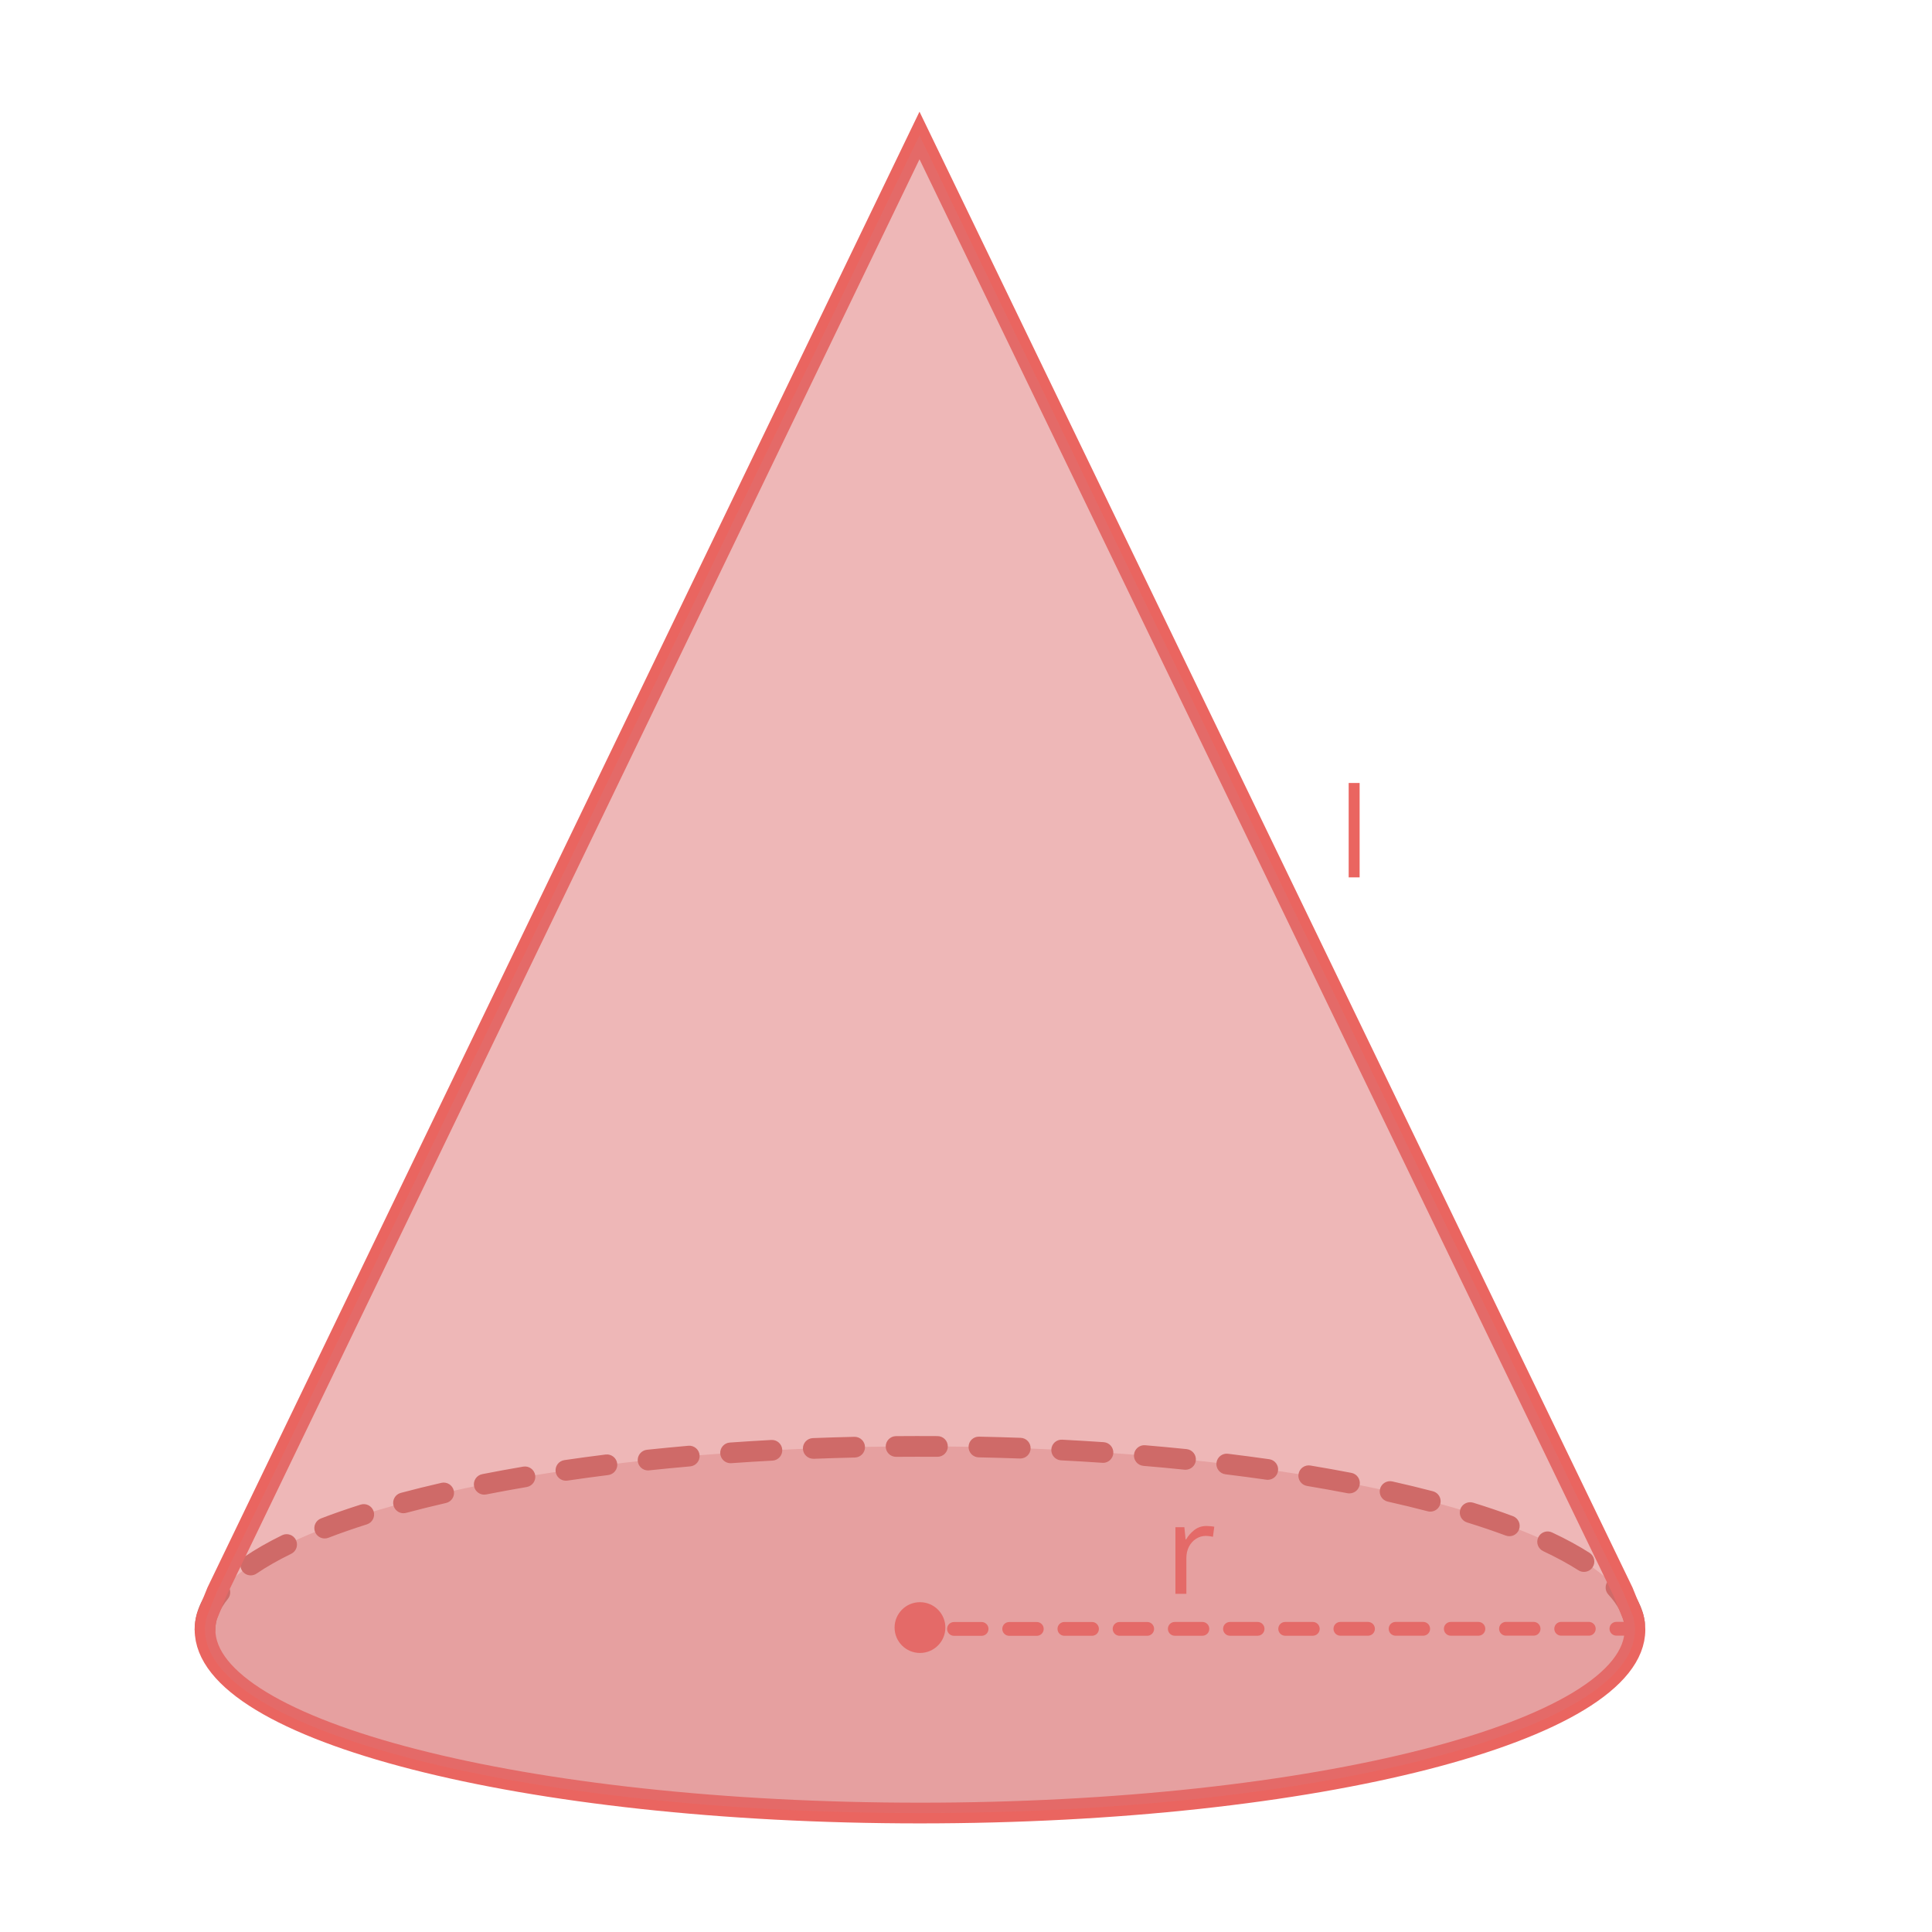
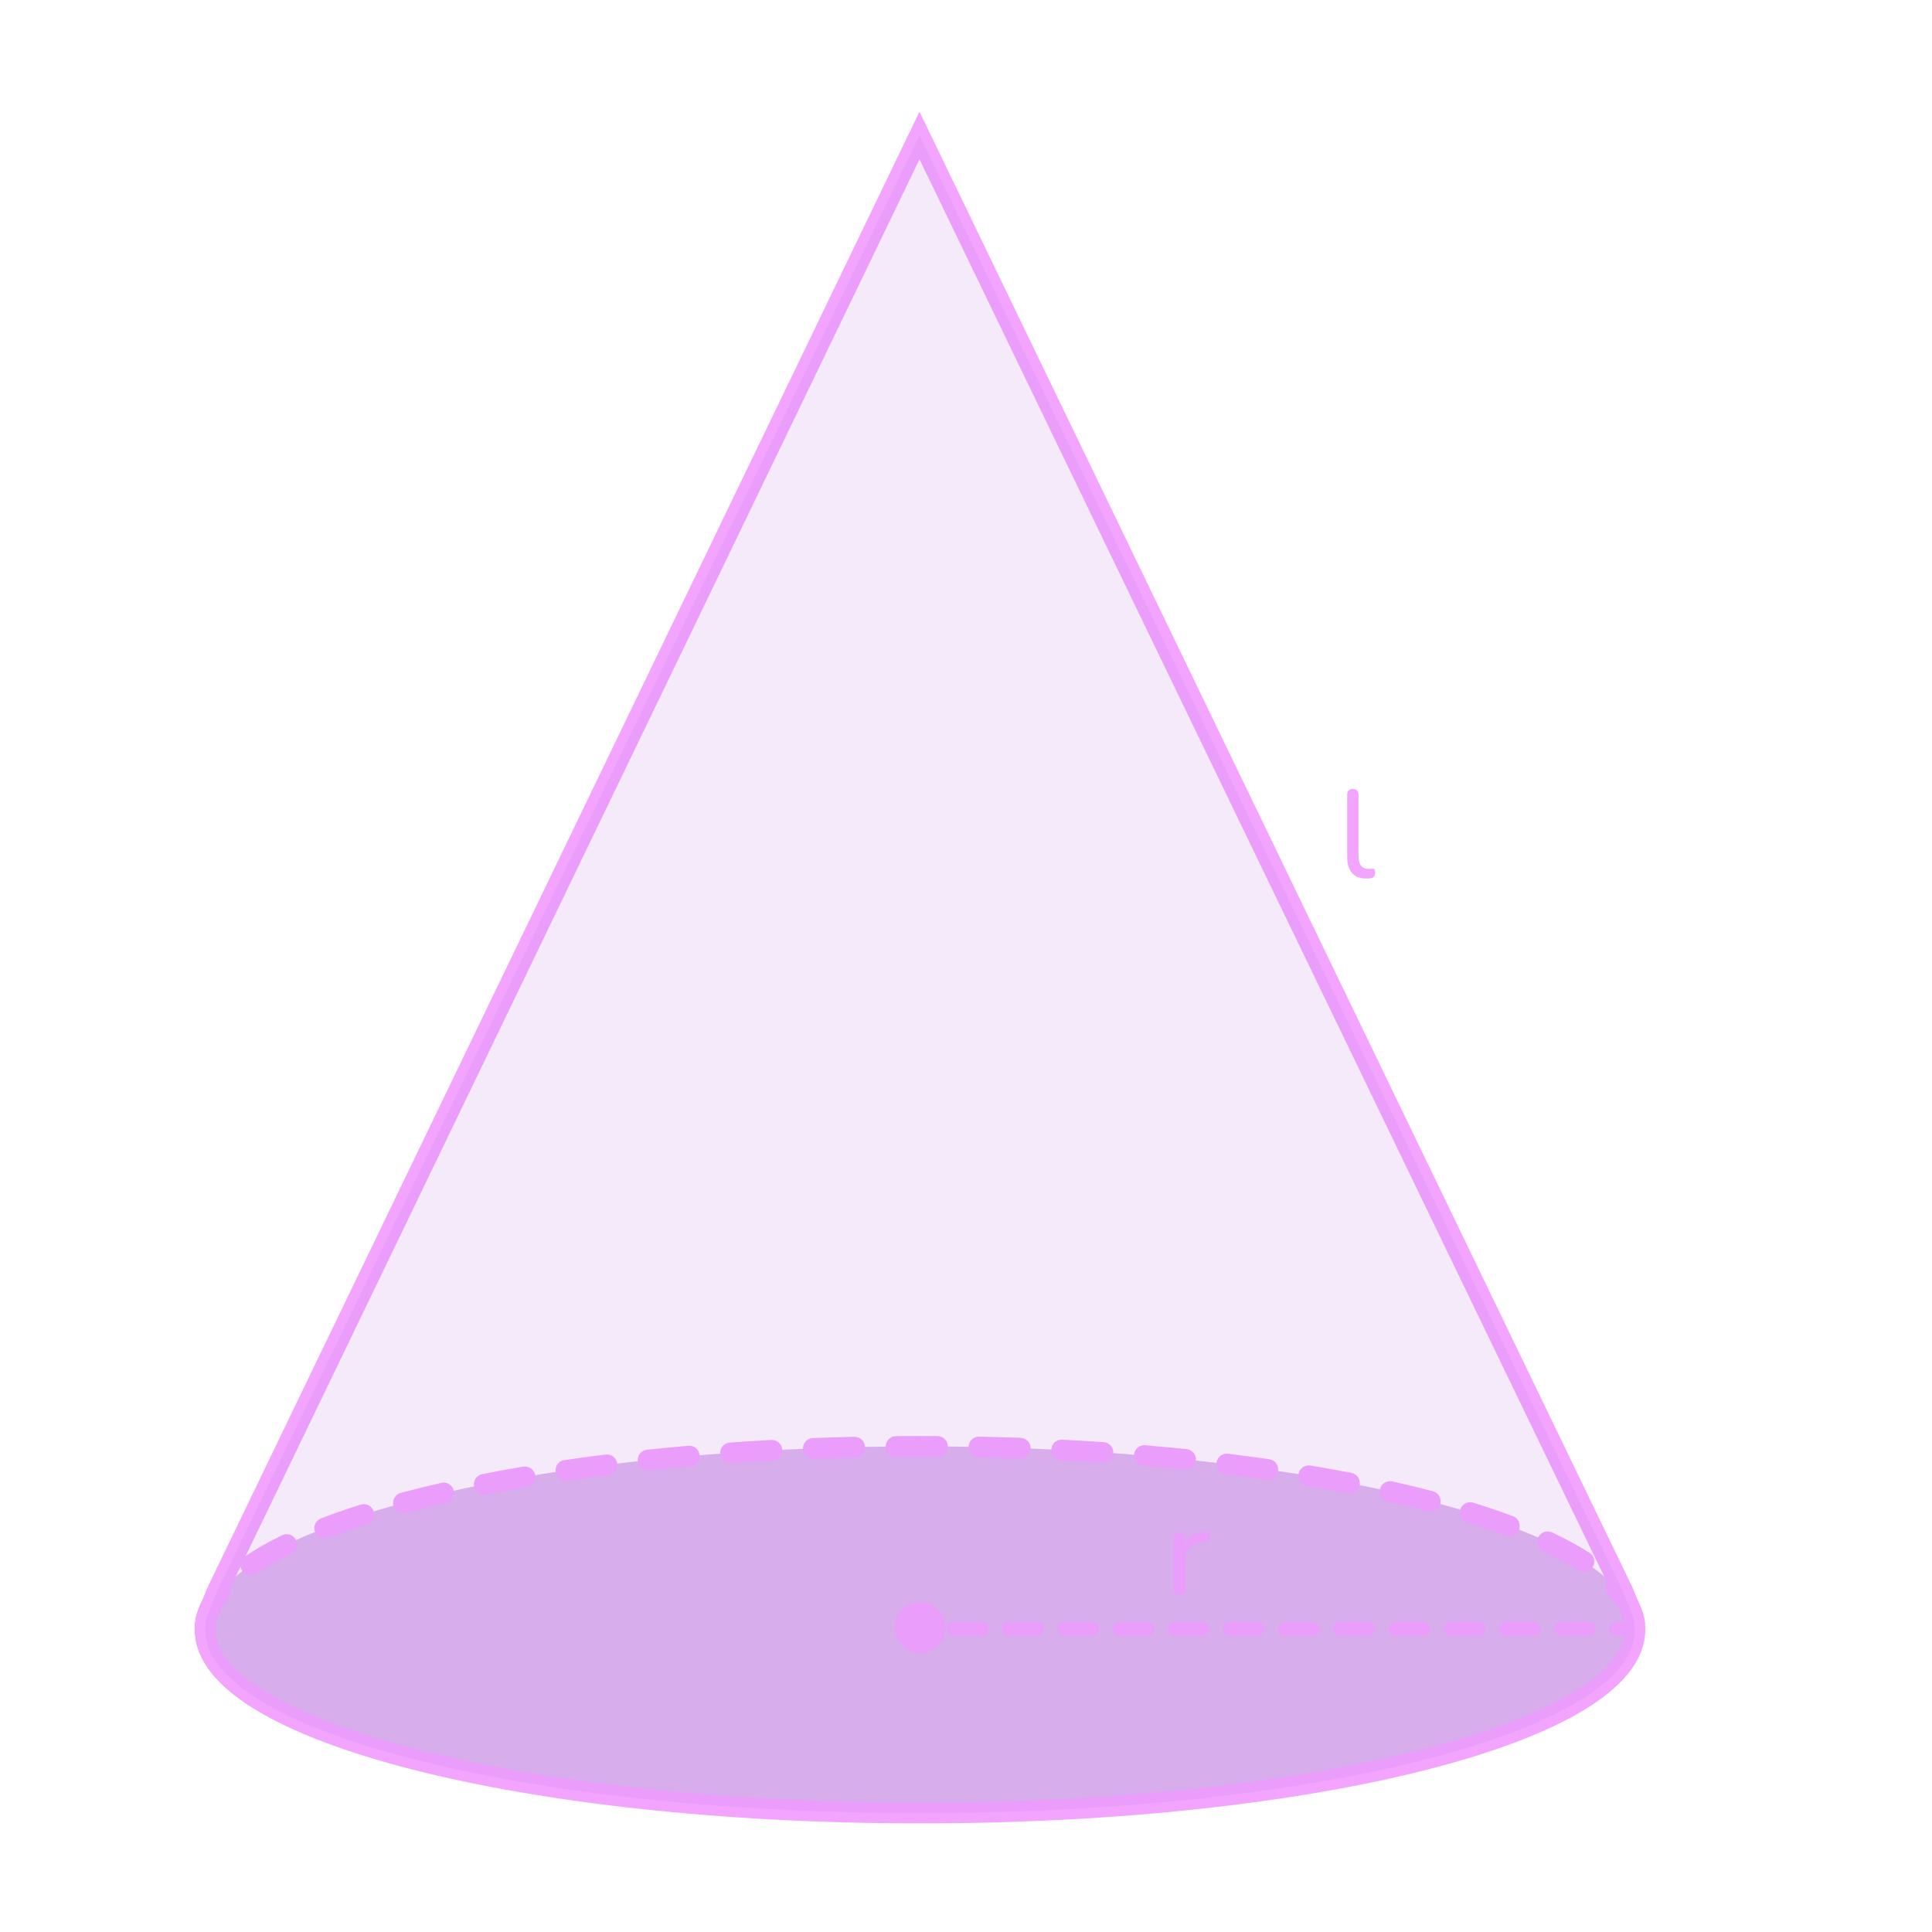
<svg xmlns="http://www.w3.org/2000/svg" id="ref" width="560" height="560" viewBox="0 0 560 560">
  <defs>
    <style>
      .cls-1 {
-         fill: #c76560;
-         opacity: .3;
+         fill: none;
+         stroke: #f2a4ff;
+         stroke-miterlimit: 10;
+         stroke-width: 6px;
      }

      .cls-2 {
-         fill: #de7070;
+         fill: #bb70de;
        opacity: .5;
      }

      .cls-3 {
-         fill: #c06560;
+         fill: #f2a4ff;
      }

      .cls-4 {
-         letter-spacing: -.02em;
-       }
- 
-       .cls-4, .cls-5, .cls-6 {
-         fill: #ea6560;
-       }
- 
-       .cls-4, .cls-6 {
-         font-family: Nunito, sans-serif;
-         font-size: 36px;
-       }
- 
-       .cls-6 {
-         letter-spacing: -.03em;
-       }
- 
-       .cls-7 {
-         fill: none;
-         stroke: #ea6560;
-         stroke-linecap: round;
-         stroke-miterlimit: 10;
-         stroke-width: 6px;
+         opacity: .3;
      }
    </style>
  </defs>
-   <ellipse class="cls-1" cx="266.66" cy="472.38" rx="207.24" ry="53.14" />
+   <ellipse class="cls-2" cx="266.66" cy="472.38" rx="207.24" ry="53.14" />
  <path class="cls-3" d="M59.42,475.38c-1.66,0-3-1.34-3-3,0-4.35,1.68-8.63,4.98-12.72,1.04-1.29,2.93-1.49,4.22-.45,1.29,1.04,1.49,2.93,.45,4.22-2.42,2.99-3.65,6.01-3.65,8.95,0,1.66-1.34,3-3,3Zm414.36-1.81c-1.48,0-2.77-1.1-2.97-2.61-.38-2.89-1.93-5.84-4.62-8.77-1.12-1.22-1.04-3.12,.18-4.24,1.22-1.12,3.12-1.04,4.24,.18,3.54,3.86,5.61,7.92,6.15,12.05,.21,1.64-.94,3.15-2.59,3.36-.13,.02-.26,.03-.39,.03Zm-401.1-16.94c-.96,0-1.9-.46-2.48-1.31-.93-1.37-.58-3.24,.79-4.17,3.09-2.1,6.72-4.17,10.78-6.16,1.49-.72,3.28-.11,4.01,1.38,.73,1.49,.11,3.29-1.38,4.01-3.81,1.86-7.18,3.79-10.04,5.73-.52,.35-1.1,.52-1.68,.52Zm386.43-1.01c-.55,0-1.11-.15-1.61-.47-2.94-1.88-6.37-3.74-10.19-5.54-1.5-.7-2.15-2.49-1.44-3.99,.7-1.5,2.49-2.15,3.99-1.44,4.06,1.9,7.72,3.89,10.88,5.92,1.4,.89,1.8,2.75,.91,4.14-.57,.89-1.54,1.38-2.53,1.38Zm-365-9.69c-1.21,0-2.34-.73-2.8-1.92-.6-1.55,.18-3.28,1.72-3.88,3.57-1.38,7.44-2.72,11.5-4.01,1.58-.5,3.27,.37,3.77,1.95,.5,1.58-.37,3.27-1.95,3.77-3.95,1.25-7.7,2.56-11.16,3.89-.35,.14-.72,.2-1.08,.2Zm343.39-.65c-.35,0-.7-.06-1.05-.19-3.5-1.3-7.27-2.58-11.21-3.8-1.58-.49-2.47-2.17-1.98-3.75,.49-1.58,2.17-2.47,3.75-1.98,4.05,1.25,7.93,2.56,11.53,3.91,1.55,.58,2.34,2.31,1.76,3.86-.45,1.21-1.59,1.95-2.81,1.95Zm-320.54-6.66c-1.33,0-2.54-.88-2.9-2.23-.43-1.6,.52-3.25,2.12-3.67,3.75-1,7.71-1.98,11.76-2.91,1.61-.37,3.22,.64,3.59,2.25,.37,1.62-.64,3.22-2.25,3.59-3.98,.91-7.87,1.88-11.55,2.86-.26,.07-.52,.1-.78,.1Zm297.62-.47c-.25,0-.51-.03-.76-.1-3.68-.96-7.58-1.91-11.56-2.8-1.62-.36-2.63-1.97-2.27-3.58,.36-1.62,1.97-2.63,3.58-2.27,4.06,.91,8.02,1.87,11.77,2.85,1.6,.42,2.56,2.06,2.14,3.66-.35,1.35-1.57,2.24-2.9,2.24Zm-274.23-4.92c-1.4,0-2.66-.99-2.94-2.42-.32-1.62,.74-3.2,2.36-3.52,3.84-.76,7.84-1.49,11.89-2.18,1.63-.28,3.18,.82,3.46,2.45,.28,1.63-.82,3.18-2.45,3.46-4,.68-7.95,1.41-11.73,2.15-.2,.04-.39,.06-.58,.06Zm250.81-.35c-.19,0-.38-.02-.57-.06-3.79-.73-7.74-1.44-11.74-2.11-1.63-.27-2.74-1.82-2.47-3.45,.27-1.63,1.82-2.74,3.45-2.47,4.05,.67,8.05,1.39,11.89,2.13,1.63,.31,2.69,1.89,2.38,3.51-.28,1.43-1.53,2.43-2.94,2.43Zm-227.14-3.69c-1.46,0-2.75-1.07-2.96-2.57-.24-1.64,.89-3.16,2.53-3.4,3.9-.57,7.92-1.12,11.96-1.62,1.64-.2,3.14,.96,3.35,2.6s-.96,3.14-2.6,3.35c-4,.5-7.98,1.04-11.83,1.61-.15,.02-.29,.03-.44,.03Zm203.46-.26c-.14,0-.28,0-.43-.03-3.86-.55-7.84-1.08-11.84-1.57-1.64-.2-2.82-1.7-2.61-3.34,.2-1.65,1.7-2.82,3.34-2.61,4.04,.49,8.06,1.03,11.96,1.58,1.64,.23,2.78,1.75,2.54,3.39-.21,1.5-1.5,2.58-2.97,2.58Zm-179.64-2.72c-1.52,0-2.82-1.14-2.98-2.69-.17-1.65,1.02-3.12,2.67-3.3,3.92-.41,7.95-.8,12-1.16,1.65-.15,3.11,1.08,3.25,2.73,.14,1.65-1.08,3.11-2.73,3.25-4.01,.35-8.02,.74-11.9,1.15-.11,.01-.21,.02-.32,.02Zm155.8-.19c-.1,0-.21,0-.31-.02-3.9-.4-7.9-.78-11.9-1.11-1.65-.14-2.88-1.59-2.74-3.24,.14-1.65,1.6-2.88,3.24-2.74,4.03,.34,8.07,.72,12.01,1.12,1.65,.17,2.85,1.64,2.68,3.29-.16,1.54-1.46,2.69-2.98,2.69Zm-131.88-1.9c-1.56,0-2.88-1.21-2.99-2.79-.12-1.65,1.13-3.09,2.78-3.2,3.96-.28,8.01-.53,12.03-.75,1.66-.09,3.07,1.18,3.16,2.83s-1.18,3.07-2.83,3.16c-3.99,.21-8,.46-11.93,.74-.07,0-.14,0-.21,0Zm107.96-.12c-.07,0-.14,0-.21,0-3.93-.27-7.95-.51-11.94-.71-1.65-.08-2.93-1.5-2.84-3.15,.09-1.65,1.49-2.94,3.15-2.84,4.02,.21,8.07,.45,12.03,.72,1.65,.11,2.9,1.54,2.79,3.2-.11,1.58-1.43,2.8-2.99,2.8Zm-83.99-1.17c-1.6,0-2.93-1.27-3-2.88-.06-1.66,1.23-3.05,2.88-3.11,3.96-.15,8.01-.28,12.04-.37,.02,0,.05,0,.07,0,1.62,0,2.96,1.3,3,2.93,.04,1.66-1.27,3.03-2.93,3.07-4,.09-8.02,.22-11.95,.37-.04,0-.08,0-.12,0Zm60.01-.07s-.07,0-.11,0c-3.97-.14-7.99-.26-11.95-.34-1.66-.03-2.97-1.41-2.94-3.06,.03-1.66,1.38-2.98,3.06-2.94,3.99,.08,8.04,.2,12.04,.34,1.66,.06,2.95,1.45,2.89,3.11-.06,1.62-1.39,2.89-3,2.89Zm-36.01-.49c-1.65,0-2.99-1.33-3-2.97-.01-1.66,1.32-3.01,2.97-3.03,4-.03,8.04-.04,12.05-.01,1.66,.01,2.99,1.36,2.98,3.02-.01,1.65-1.35,2.98-3,2.98h-.02c-3.98-.02-7.99-.02-11.96,.01h-.03Z" />
-   <text class="cls-6" transform="translate(387.86 254.31)">
-     <tspan x="0" y="0">l</tspan>
-   </text>
-   <path class="cls-5" d="M276.52,474.15c-1.1,0-2-.89-2-2s.89-2,2-2h8s0,0,0,0c1.1,0,2,.89,2,2s-.89,2-2,2h-8s0,0,0,0Zm16,0c-1.1,0-2-.89-2-2,0-1.11,.89-2,2-2h8s0,0,0,0c1.1,0,2,.89,2,2s-.89,2-2,2h-8s0,0,0,0Zm16-.01c-1.1,0-2-.89-2-2s.89-2,2-2h8s0,0,0,0c1.1,0,2,.89,2,2s-.89,2-2,2h-8s0,0,0,0Zm16,0c-1.1,0-2-.89-2-2s.89-2,2-2h8s0,0,0,0c1.1,0,2,.89,2,2s-.89,2-2,2h-8s0,0,0,0Zm16-.01c-1.1,0-2-.89-2-2s.89-2,2-2h8s0,0,0,0c1.1,0,2,.89,2,2s-.89,2-2,2h-8s0,0,0,0Zm16,0c-1.1,0-2-.89-2-2s.89-2,2-2h8s0,0,0,0c1.1,0,2,.89,2,2s-.89,2-2,2h-8s0,0,0,0Zm16,0c-1.1,0-2-.89-2-2s.89-2,2-2h8s0,0,0,0c1.1,0,2,.89,2,2s-.89,2-2,2h-8s0,0,0,0Zm16-.01c-1.1,0-2-.89-2-2s.89-2,2-2h8s0,0,0,0c1.1,0,2,.89,2,2s-.89,2-2,2h-8s0,0,0,0Zm16,0c-1.1,0-2-.89-2-2s.89-2,2-2h8s0,0,0,0c1.1,0,2,.89,2,2s-.89,2-2,2h-8s0,0,0,0Zm16,0c-1.1,0-2-.89-2-2,0-1.11,.89-2,2-2h8s0,0,0,0c1.1,0,2,.89,2,2,0,1.11-.89,2-2,2h-8s0,0,0,0Zm16-.01c-1.1,0-2-.89-2-2s.89-2,2-2h8s0,0,0,0c1.1,0,2,.89,2,2s-.89,2-2,2h-8s0,0,0,0Zm16,0c-1.1,0-2-.89-2-2s.89-2,2-2h8s0,0,0,0c1.1,0,2,.89,2,2s-.89,2-2,2h-8s0,0,0,0Zm16-.01c-1.1,0-2-.89-2-2s.89-2,2-2h5.38s0,0,0,0c1.1,0,2,.89,2,2s-.89,2-2,2h-5.38s0,0,0,0Z" />
-   <path class="cls-7" d="M473.9,472.38c0,29.35-92.78,53.14-207.24,53.14s-207.23-23.79-207.23-53.14c0-1.28,.18-2.55,.53-3.81l2.92-7.2L266.52,39.27l203.93,422.1,2.92,7.2c.35,1.26,.53,2.53,.53,3.81Z" />
-   <circle class="cls-5" cx="266.66" cy="471.76" r="7.36" />
-   <text class="cls-4" transform="translate(337.64 461.97)">
-     <tspan x="0" y="0">r</tspan>
-   </text>
-   <g id="_15" data-name="15">
+   <path class="cls-3" d="M395.99,254.64c-1.8,0-3.17-.53-4.1-1.6-.94-1.07-1.4-2.61-1.4-4.63v-18.07c0-.55,.14-.97,.43-1.24s.68-.41,1.19-.41,.94,.14,1.22,.41,.43,.69,.43,1.24v17.82c0,1.25,.26,2.18,.77,2.79,.52,.61,1.25,.92,2.21,.92,.22,0,.41,0,.58-.02s.34-.03,.5-.05c.26-.02,.46,.05,.58,.22,.12,.17,.18,.5,.18,1.01,0,.46-.1,.81-.31,1.06-.2,.25-.53,.41-.99,.49-.22,.02-.43,.04-.65,.05-.22,.01-.43,.02-.65,.02Z" />
+   <path class="cls-3" d="M276.52,474.15c-1.1,0-2-.89-2-2s.89-2,2-2h8s0,0,0,0c1.1,0,2,.89,2,2s-.89,2-2,2h-8s0,0,0,0Zm16,0c-1.1,0-2-.89-2-2,0-1.11,.89-2,2-2h8s0,0,0,0c1.1,0,2,.89,2,2s-.89,2-2,2h-8s0,0,0,0Zm16-.01c-1.1,0-2-.89-2-2s.89-2,2-2h8s0,0,0,0c1.1,0,2,.89,2,2s-.89,2-2,2h-8s0,0,0,0Zm16,0c-1.1,0-2-.89-2-2s.89-2,2-2h8s0,0,0,0c1.1,0,2,.89,2,2s-.89,2-2,2h-8s0,0,0,0Zm16-.01c-1.1,0-2-.89-2-2s.89-2,2-2h8s0,0,0,0c1.1,0,2,.89,2,2s-.89,2-2,2h-8s0,0,0,0Zm16,0c-1.1,0-2-.89-2-2s.89-2,2-2h8s0,0,0,0c1.1,0,2,.89,2,2s-.89,2-2,2h-8s0,0,0,0Zm16,0c-1.1,0-2-.89-2-2s.89-2,2-2h8s0,0,0,0c1.1,0,2,.89,2,2s-.89,2-2,2h-8s0,0,0,0Zm16-.01c-1.1,0-2-.89-2-2s.89-2,2-2h8s0,0,0,0c1.1,0,2,.89,2,2s-.89,2-2,2h-8s0,0,0,0Zm16,0c-1.1,0-2-.89-2-2s.89-2,2-2h8s0,0,0,0c1.1,0,2,.89,2,2s-.89,2-2,2h-8s0,0,0,0Zm16,0c-1.1,0-2-.89-2-2,0-1.11,.89-2,2-2h8s0,0,0,0c1.1,0,2,.89,2,2,0,1.11-.89,2-2,2h-8s0,0,0,0Zm16-.01c-1.1,0-2-.89-2-2s.89-2,2-2h8s0,0,0,0c1.1,0,2,.89,2,2s-.89,2-2,2h-8s0,0,0,0Zm16,0c-1.1,0-2-.89-2-2s.89-2,2-2h8s0,0,0,0c1.1,0,2,.89,2,2s-.89,2-2,2h-8s0,0,0,0Zm16-.01c-1.1,0-2-.89-2-2s.89-2,2-2h5.38s0,0,0,0c1.1,0,2,.89,2,2s-.89,2-2,2h-5.38s0,0,0,0Z" />
+   <path class="cls-1" d="M473.9,472.38c0,29.35-92.78,53.14-207.24,53.14s-207.23-23.79-207.23-53.14c0-1.28,.18-2.55,.53-3.81l2.92-7.2L266.52,39.27l203.93,422.1,2.92,7.2c.35,1.26,.53,2.53,.53,3.81Z" />
+   <circle class="cls-3" cx="266.66" cy="471.76" r="7.36" />
+   <path class="cls-3" d="M341.96,462.22c-.55,0-.97-.14-1.26-.43-.29-.29-.43-.71-.43-1.26v-14.69c0-.55,.14-.97,.43-1.24,.29-.28,.68-.41,1.19-.41s.89,.14,1.17,.41c.28,.28,.41,.69,.41,1.24v2.77h-.36c.38-1.44,1.1-2.53,2.16-3.28,1.06-.74,2.39-1.16,4-1.26,.38-.02,.7,.07,.94,.27s.37,.55,.4,1.03c.02,.46-.08,.82-.32,1.1-.24,.28-.61,.44-1.12,.49l-.65,.04c-1.58,.17-2.8,.68-3.65,1.55-.85,.86-1.28,2.05-1.28,3.56v8.42c0,.55-.14,.97-.41,1.26-.28,.29-.68,.43-1.21,.43Z" />
+   <g id="_15" data-name="15" class="cls-4">
    <path class="cls-2" d="M473.9,472.38c0,29.35-92.78,53.14-207.24,53.14s-207.23-23.79-207.23-53.14c0-1.28,.18-2.55,.53-3.81l2.92-7.2L266.52,39.27l203.93,422.1,2.92,7.2c.35,1.26,.53,2.53,.53,3.81Z" />
  </g>
</svg>
